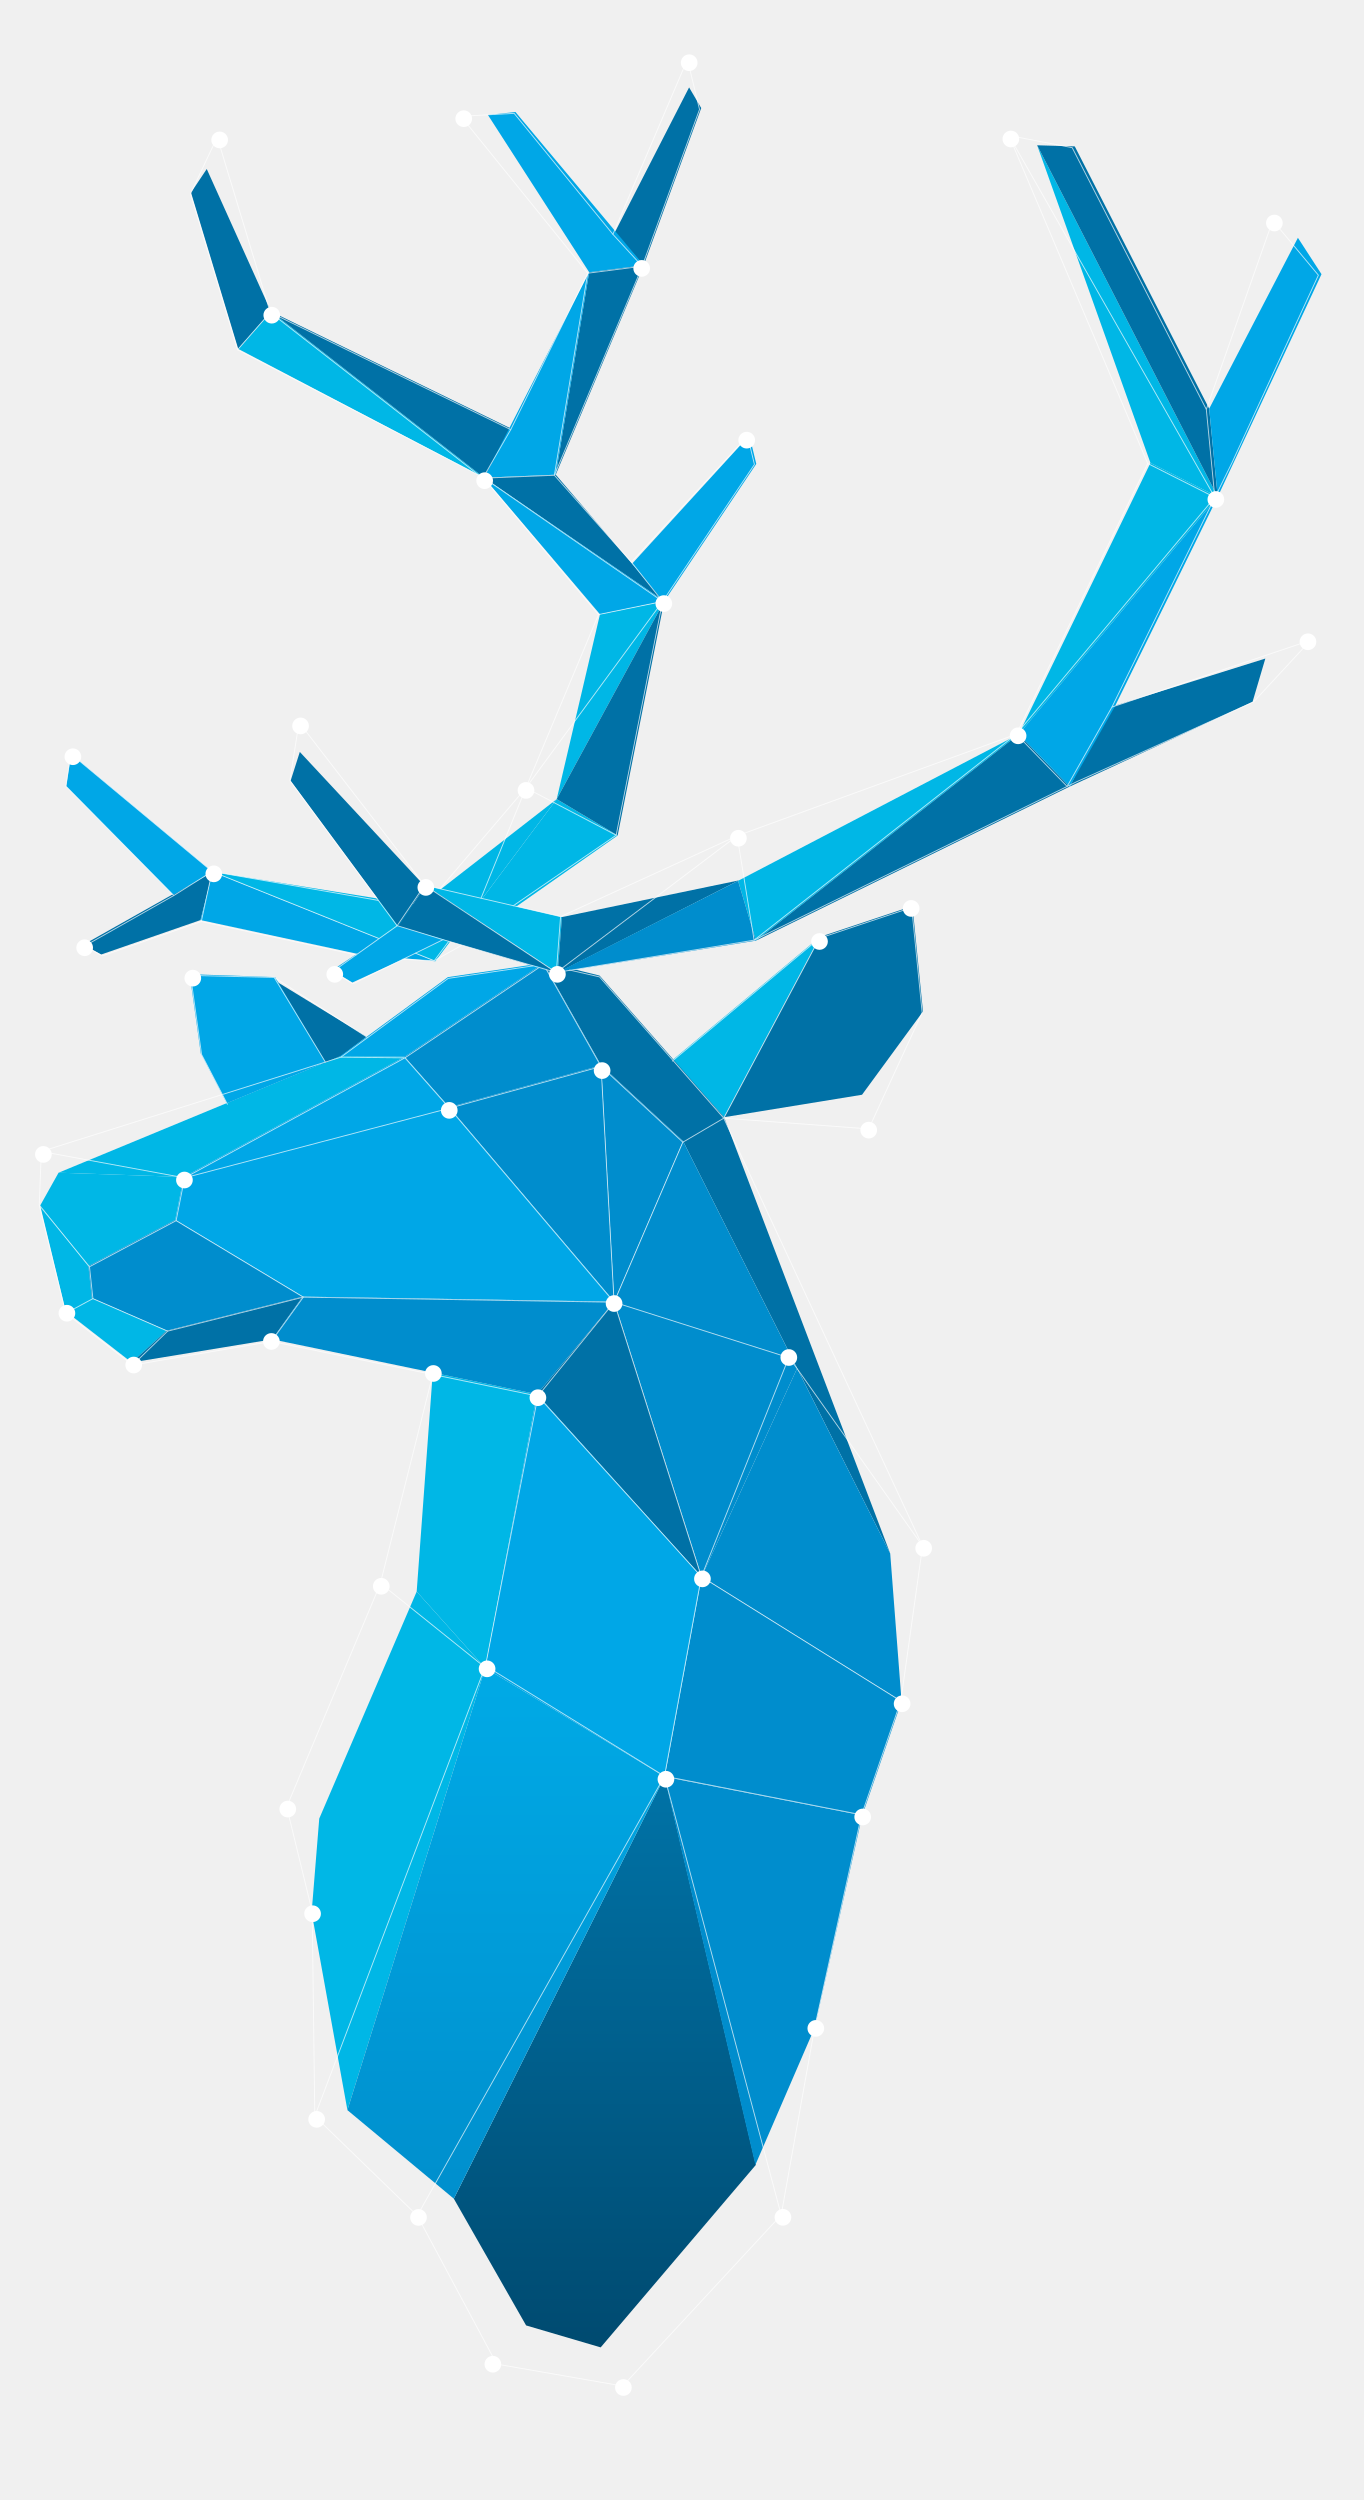
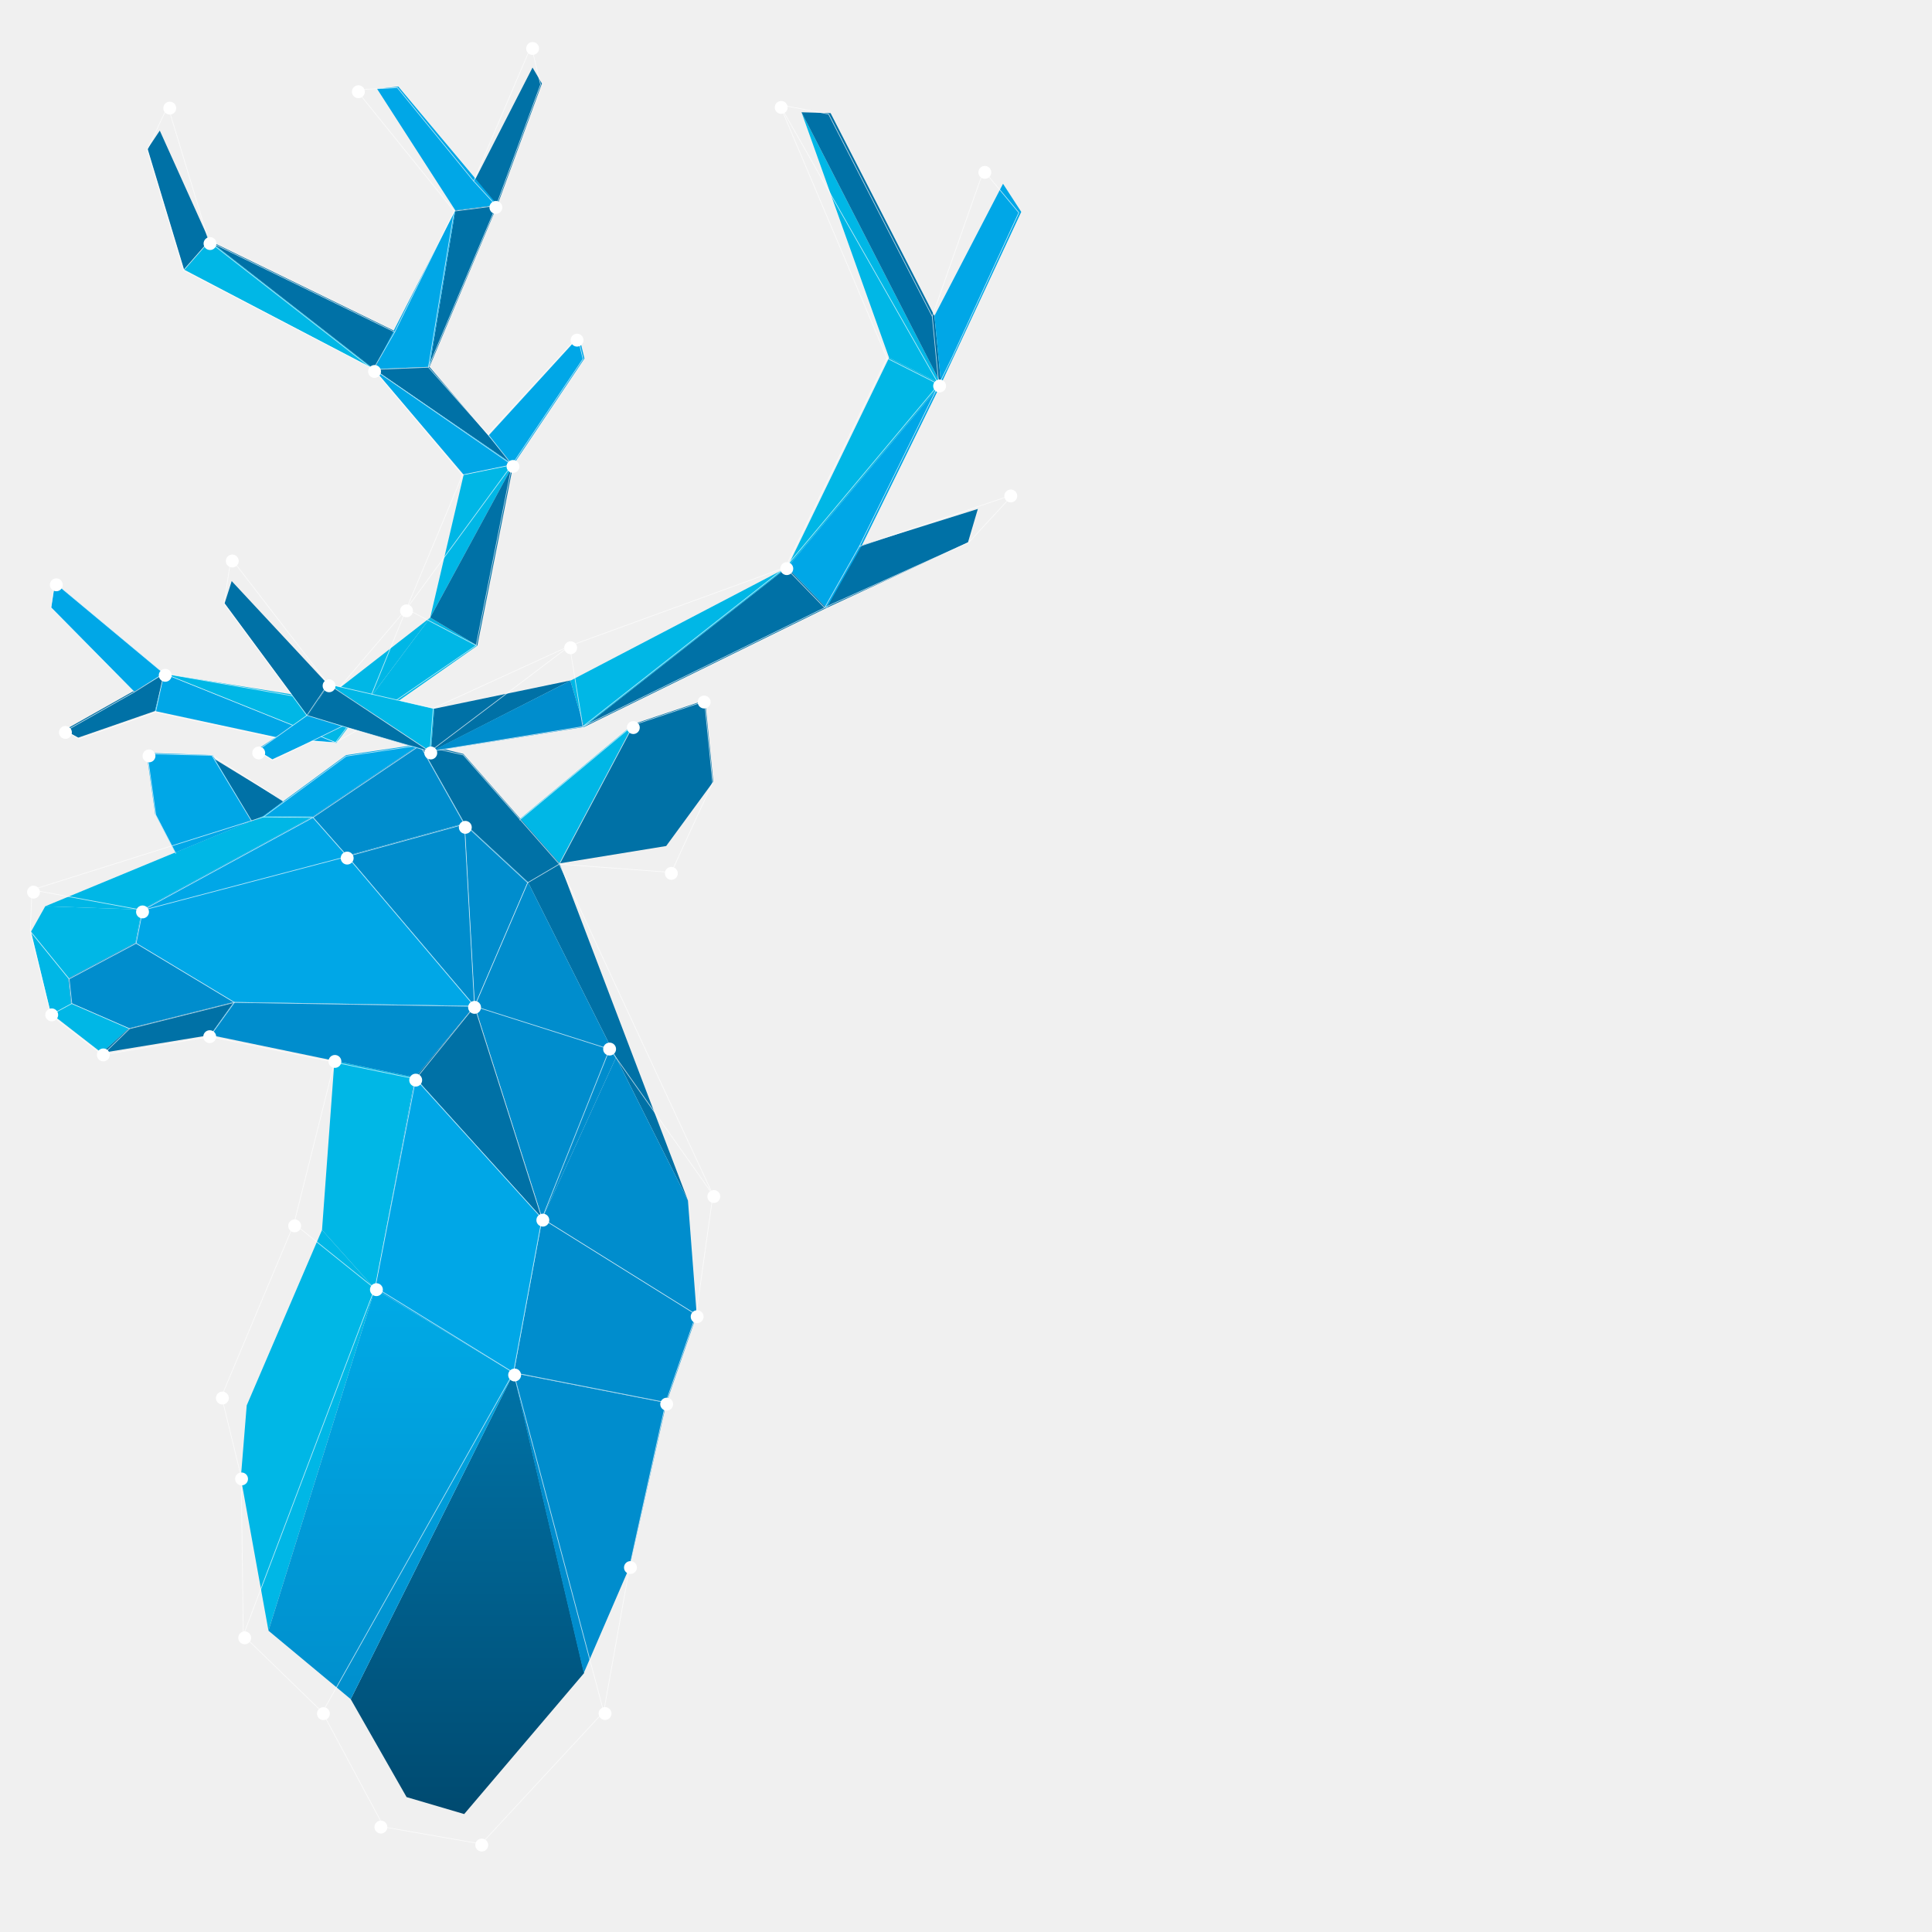
- <svg xmlns="http://www.w3.org/2000/svg" viewBox="0 0 600 1100">
+ <svg xmlns="http://www.w3.org/2000/svg" viewBox="0 0 1100 1100">
  <defs>
    <linearGradient id="a" x1="266.13" y1="1032.85" x2="266.13" y2="781.76" gradientUnits="userSpaceOnUse">
      <stop offset="0" stop-color="#004a70" />
      <stop offset="1" stop-color="#0073a7" />
    </linearGradient>
    <linearGradient id="b" x1="222.66" y1="967.43" x2="222.66" y2="733.9" gradientUnits="userSpaceOnUse">
      <stop offset="0" stop-color="#008fcd" />
      <stop offset="1" stop-color="#00aae6" />
    </linearGradient>
  </defs>
  <path fill="#00b7e6" d="M17.69 530.42l21.2 26.67 1.51 14.06-11.46 5.84-11.25-46.57zm87.12-376.91l14.42-16.44 93.72 73.1-108.14-56.66zm159.18 116.78l28.25-5.77-47.29 87.09 19.04-81.32zM149.76 464.67l28.26.29-97.18 52.92-55.07-1.89 123.99-51.32zm95.19-113.06l-60.15 46.76-91.23-14.75 97.97 39.36 53.41-71.37zM40.4 571.15l32.95 14.34-15.43 13.99-28.98-22.49 11.46-5.84z" />
  <path fill="#00b7e6" d="M187.28 389.67l59.98 13.84-1.87 24.72-58.11-38.56zm137.46-2.11l7.87 26.33 115.63-90.83-123.5 64.5zm123.5-64.5l57.96-119.38 29.59 14.92-87.55 104.46zm-257.82 280.9l45.84 9.5-22.78 120.44-30.14-33.61 7.08-96.33z" />
  <path fill="#00b7e6" d="M183.34 700.29l30.14 33.61-60.62 194.56-15.74-87 3.35-41.29 42.87-99.88zM25.77 515.99l55.07 1.89-3.75 18.88-38.2 20.33-21.2-26.67 8.08-14.43zm270.17-49.62l22.67 25.2 42.22-79.38-64.89 54.18zm-81.43-58.63l57.26-40.13-26.82-16-38.17 51 7.73 5.13zM535.79 218.6l-29.59-14.92-49.85-139.76 79.44 154.68z" />
  <path fill="#0071a6" d="M57.92 599.48l15.43-13.99 59.83-14.99-13.41 18.81-61.85 10.17zm60.55-169.55l22.84 38.35 8.94-3.78 11.09-8.33-42.87-26.24zm68.81-40.26l-12.11 17.88 70.22 20.68-58.11-38.56zM36.74 415.65l7.79 4.33 43.69-15.14 5.35-21.22-56.83 32.03zm233.59-313.04l32.87-64.15 5.34 9.08-25.3 69.14-12.91-14.07zm21.91 161.91l-47.29 87.09 26.82 16 20.47-103.09z" />
  <path fill="#0071a6" d="M175.17 407.55l-47.29-64.02 4.04-12.68 55.11 59.19-11.86 17.51zm72.09-4.04L245.4 428l79.72-40.64-77.86 16.15zm241.36-92.4l68.13-21.35-5.62 19.03-80.49 37.31 17.98-34.99zM119.23 137.07l93.72 73.1 12.32-21.41-106.04-51.69zm93.72 73.1l31.57-1.3 47.72 55.65-79.29-54.35z" />
  <path fill="#0071a6" d="M240.45 426.14l4.32 1.19 8.31-.72 10.72 2.65 54.81 62.31-18.04 10.59-36.08-33.4-24.04-42.62zm78.16 65.43l-18.04 10.59 91.12 181.37-73.08-191.96zm-48.36 81.15l-33.99 40.74 72.47 80.32-38.48-121.06zm62.36-158.83l115.63-90.83 22.4 23.04-138.03 67.79zM535.79 218.6L456.35 63.92l16.55.49 59.14 115.42 3.75 38.77zm-291.27-9.73l14.71-89.1 24.01-3.09-38.72 92.19zm-139.71-55.36L84.05 84.74l6.92-10.38 28.26 62.71-14.42 16.44z" />
  <path fill="url(#a)" d="M292.46 781.76l40.11 170.8-68.28 80.29-32.8-9.66-31.8-55.76 92.77-185.67z" />
  <path fill="#0071a6" d="M318.61 491.57l42.22-79.38 40.66-13.55 4.62 46.42-26.82 36.63-60.68 9.88z" />
  <path fill="#008dcd" d="M264.49 468.76l36.08 33.4-30.32 70.56-5.76-103.96zm132.2 279.86l-87.96-54.84-16.27 87.98 86.94 17.03 17.29-50.17z" />
  <path fill="#008dcd" d="M197.63 487.17l66.86-18.41 5.76 103.96-72.62-85.55zm194.06 196.36l-40.95-81.46-42.01 91.71 87.96 54.84-5-65.09z" />
  <path fill="#008dcd" d="M300.57 502.16l-30.32 70.56 38.48 121.06 42.01-91.71-50.17-99.91zm-122.55-37.2l19.61 22.21 66.86-18.41-24.04-42.62-3.36-.97-59.07 39.79zm114.3 316.8l40.04 170.8 26.17-60.55 20.87-93.22-87.08-17.03zM38.89 557.09l1.51 14.06 32.95 14.34 59.83-14.99-56.09-33.74-38.2 20.33zM245.4 427.84l79.34-40.28 7.87 26.33-87.21 13.95zm24.85 144.88l-137.07-2.22-13.41 18.81 116.49 24.15 33.99-40.74z" />
  <path fill="#00a7e7" d="M146.17 426.9l8.87 5.41 40.76-18.81-20.63-5.95-29 19.35zm66.78-216.73l31.57-1.3 14.71-89.1-46.28 90.4zM29.12 345.98l47.12 47.77 17.33-10.13-62.29-51.91-2.16 14.27zM214.68 50.57l12.11-1.3 56.45 67.41-24.01 3.09-44.55-69.2zm233.56 272.49l87.55-104.46-45.38 92.51-19.77 34.99-22.4-23.04z" />
  <path d="M93.57 383.61c-.11.52-5.35 21.22-5.35 21.22l68.34 14.71 35 3.43zm142.69 229.85L213.48 733.9l78.98 47.86 16.27-87.98-72.47-80.32z" fill="#00a7e7" />
  <path fill="url(#b)" d="M213.48 733.9l78.98 47.86-92.77 185.67-46.83-38.97 60.62-194.56z" />
  <path fill="#00a7e7" d="M197.63 487.17L80.84 517.88l-3.75 18.88 56.09 33.74 137.07 2.22-72.62-85.55zm-19.61-22.21l19.61 22.21-116.79 30.71 97.18-52.92zm-28.26-.29l47.31-34.74 35.96-5.29 4.06.53-59.07 39.79-28.26-.29zm63.19-254.5l51.04 60.12 28.25-5.77-79.29-54.35zm322.84 8.43l-3.75-38.77 39.04-75.2 10.38 16.01-45.67 97.96z" />
  <path fill="#00a7e7" d="M278.11 248.05l51.62-56.48 3.03 12.55-40.71 60.77-13.94-16.84zM121.05 429.93l-37.61-1.3 4.9 34.89 11.39 21.92 43.54-18.03-22.22-37.48z" />
  <g opacity=".7" fill="none" stroke="#fff" stroke-linecap="round" stroke-linejoin="round" stroke-width=".4">
    <path d="M39.37 557.37l1.51 14.03m32.87 14.31l-15.39 14.91m75.09-29.87l-14.04 19.49m212.4-176.57l141.9-69.7 77.9-35.17 25.05-27.08-87.41 29.4 52.86-107.61 37.98-82.43-20.08-24.06-29.23 83.12-59.01-115.16-27.85-5.35L505 203.94l-57.82 119.1-122.85 44.72-77.68 35.55-59.84-13.81-55.24-71.65-4.02 25.62 47.18 63.87-28.34 20.14 8.85 5.39 39.7-19.42 49.84 14.46 87.03-14.24" />
    <path d="M281.89 118.93l-37.97 90.19 33.88 38.19 51.13-55.45 3.02 12.51-40.42 60.27-20.42 102.85-45.32 31.07" />
    <path d="M193.65 391.01l37.74-44.34 31.95-76.27-50.92-60.42-107.89-56.1-20.71-68.61 11.76-24.94 23.34 77.15 105.8 51.57 33.87-68.83-55.79-69.05 23.43-1.29 43.44 53.22 32.79-76.97 5.33 22.02-25.9 70.78M156.75 420.14l-68.19-14.67-43.58 15.1-7.77-4.31 39.27-22.23-47.47-48.11 2.16-14.24 62.14 51.78 73.15 12.73m10.57 25.89l14.03.65 11.86-6.69M77.49 537.09l-38.12 20.28m38.12-20.28l55.96 33.66m0 0l-59.7 14.96M40.88 571.4l32.87 14.31M17.27 530.3l11.67 47.52m0 0l29.42 22.8M40.88 571.4l-11.94 6.42M17.27 530.3l22.1 27.07m-21.19-50.72l-.91 23.65m247.19-61.05l35.99 33.32m-122.27-37.12l-96.95 52.8m68.76-53.09L18.18 506.65m160-41.2l19.56 22.16m-47.75-22.45l28.19.29m19.56 22.16L81.23 518.25m116.51-30.64l72.46 85.36m-150.79 17.27l-61.05 10.38M318.45 492l63.78 4.72m0 0l23.52-51.12m0 0l-4.61-46.32m0 0l-40.56 13.52m-120.11 13.92l23.99 42.53M318.45 492l42.13-79.2m-109.97 14.03l13.16 3m.69 39.42l5.74 103.72m30.25-70.4l18-10.57M213.62 732.94l78.75 48.59M190.42 604.79L167.29 697m-.14-.53l46.41 37.3m23.12-119.47l-23.06 118.64M167.29 697l-41.15 98.04m0 0l11.23 46.05m0 0l1.14 90.04m80.06 109.09l55.41 9.64m69.74-75.25l-69.74 75.25m105.13-251.34l-20.54 93.01m20.54-93.01l-86.74-16.99m66.2 110l-14.85 83.08m-51.35-193.08l51.35 193.08m3.36-377.31l-38.48 96.44-16.23 87.79m0 0L183.6 974.87m0 0l34.97 65.35m-80.06-109.09l45.09 43.74m30.02-241.93l-75.11 198.19m-17.87-501.06l41.11 26.45M318.45 492l-54.68-62.17m32.07 37.03l64.74-54.06M318.45 492l87.49 188.28" />
    <path d="M396.36 748.47l9.58-68.19-58.54-82.8-77.2-24.51 30.25-70.41M236.68 614.3l71.92 79.44m0 0l87.76 54.73m0 0l-17.25 50.05M236.68 614.3l33.52-41.33M81.23 518.25l-3.74 18.84m55.95 33.66l136.76 2.22 38.4 120.77M18.18 506.65l63.05 11.6m115.96-87.75l-47.2 34.66m-49.92 20.72l-11.36-21.87m0 0l-4.89-34.81m0 0l36.82.87m0 0l22.52 37.24M234.53 425l-37.34 5.5m67.27 38.75l-66.72 18.36m39.38-61.86l-58.94 39.7" />
    <path d="M236.68 614.3l-46.26-9.51-71.01-14.55m78.06-176.08l-6.41 8.57m40.33-76.06l-19.76 48.57m19.76-48.57l39.72 20.82m20.42-102.85l-60.14 82.03m-18.97-136.69l79.11 54.66m-28.19 5.76l28.19-5.76m-47.61-55.52l-31.5 1.29-93.5-72.93-14.39 16.4m178.02-36.74l-23.96 3.08m-14.67 88.9l14.67-88.9m-46.17 90.19l12.3-21.36m44.95-85.95l12.88 14.04m-4.75 130.17l13.73 17.33m-108.8 154.75l8.33 3.34m-97.75-39.27l73.29 29.44m-73.29-29.44l-16.83 10.57m16.83-10.57l-4.74 22.01m98.24-15.97l-12.08 17.84m-.29-.15l20.5 6.26m-8.13-23.95l57.97 38.41m1.87-24.6l-1.87 24.6m0 0l79.55-60.15m0 0l7.48 45.91m115.37-90.63l22.34 22.99m19.73-34.91l-19.73 34.91M505 203.94l29.52 14.89m-3.74-38.69l3.74 38.69m0 0l-87.34 104.21m0 0l-115.37 90.63M443.92 59.64l90.6 159.19" />
  </g>
  <circle cx="560.73" cy="98.13" r="3.67" fill="#fff" />
  <circle cx="292.08" cy="265.58" r="3.67" fill="#fff" />
  <circle cx="444.78" cy="61.16" r="3.67" fill="#fff" />
  <circle cx="282.35" cy="118.09" r="3.67" fill="#fff" />
  <circle cx="303.24" cy="27.6" r="3.67" fill="#fff" />
  <circle cx="204.04" cy="52.22" r="3.67" fill="#fff" />
  <circle cx="213.25" cy="211.5" r="3.67" fill="#fff" />
  <circle cx="535" cy="219.78" r="3.67" transform="rotate(-89.92 534.982 219.785)" fill="#fff" />
  <circle cx="328.55" cy="193.67" r="3.67" fill="#fff" />
  <circle cx="447.96" cy="323.75" r="3.67" fill="#fff" />
  <circle cx="400.91" cy="399.71" r="3.67" fill="#fff" />
  <circle cx="324.9" cy="368.83" r="3.67" fill="#fff" />
  <circle cx="245.26" cy="428.71" r="3.67" fill="#fff" />
  <circle cx="19.09" cy="507.94" r="3.67" fill="#fff" />
  <circle cx="29.44" cy="577.82" r="3.67" fill="#fff" />
  <circle cx="58.83" cy="600.62" r="3.67" fill="#fff" />
  <circle cx="119.41" cy="590.24" r="3.67" fill="#fff" />
  <circle cx="236.68" cy="614.99" r="3.67" fill="#fff" />
  <circle cx="167.77" cy="697.96" r="3.67" fill="#fff" />
  <circle cx="126.62" cy="795.99" r="3.67" fill="#fff" />
  <circle cx="137.53" cy="842.04" r="3.67" fill="#fff" />
  <circle cx="139.33" cy="932.51" r="3.67" fill="#fff" />
  <circle cx="184.14" cy="975.67" r="3.67" fill="#fff" />
  <circle cx="216.86" cy="1040.26" r="3.67" fill="#fff" />
  <circle cx="274.29" cy="1050.5" r="3.67" fill="#fff" />
  <circle cx="344.49" cy="975.62" r="3.67" fill="#fff" />
  <circle cx="358.96" cy="892.49" r="3.67" fill="#fff" />
  <circle cx="190.68" cy="604.33" r="3.67" fill="#fff" />
  <circle cx="214.32" cy="734.28" r="3.67" fill="#fff" />
  <circle cx="270.2" cy="573.55" r="3.67" fill="#fff" />
  <circle cx="197.67" cy="488.56" r="3.67" fill="#fff" />
  <circle cx="81.15" cy="519.21" r="3.67" fill="#fff" />
  <circle cx="264.93" cy="471.06" r="3.67" fill="#fff" />
  <circle cx="406.42" cy="681.24" r="3.67" fill="#fff" />
  <circle cx="309.07" cy="694.7" r="3.67" fill="#fff" />
  <circle cx="293.01" cy="782.87" r="3.67" fill="#fff" />
  <circle cx="379.59" cy="799.47" r="3.67" fill="#fff" />
  <circle cx="347.08" cy="597.3" r="3.67" fill="#fff" />
  <circle cx="396.93" cy="749.66" r="3.67" fill="#fff" />
  <circle cx="84.83" cy="430.38" r="3.67" fill="#fff" />
  <circle cx="37.25" cy="417" r="3.67" fill="#fff" />
  <circle cx="94.08" cy="384.49" r="3.67" fill="#fff" />
  <circle cx="132.25" cy="319.41" r="3.67" fill="#fff" />
  <circle cx="119.58" cy="138.68" r="3.67" fill="#fff" />
  <circle cx="231.44" cy="347.78" r="3.67" fill="#fff" />
  <circle cx="187.37" cy="390.46" r="3.67" fill="#fff" />
  <circle cx="32.07" cy="332.96" r="3.67" fill="#fff" />
  <circle cx="147.3" cy="428.71" r="3.67" fill="#fff" />
  <circle cx="360.58" cy="414.25" r="3.67" fill="#fff" />
  <circle cx="382.23" cy="497.26" r="3.67" fill="#fff" />
  <circle cx="575.5" cy="282.38" r="3.67" fill="#fff" />
  <circle cx="96.65" cy="61.57" r="3.67" fill="#fff" />
</svg>
